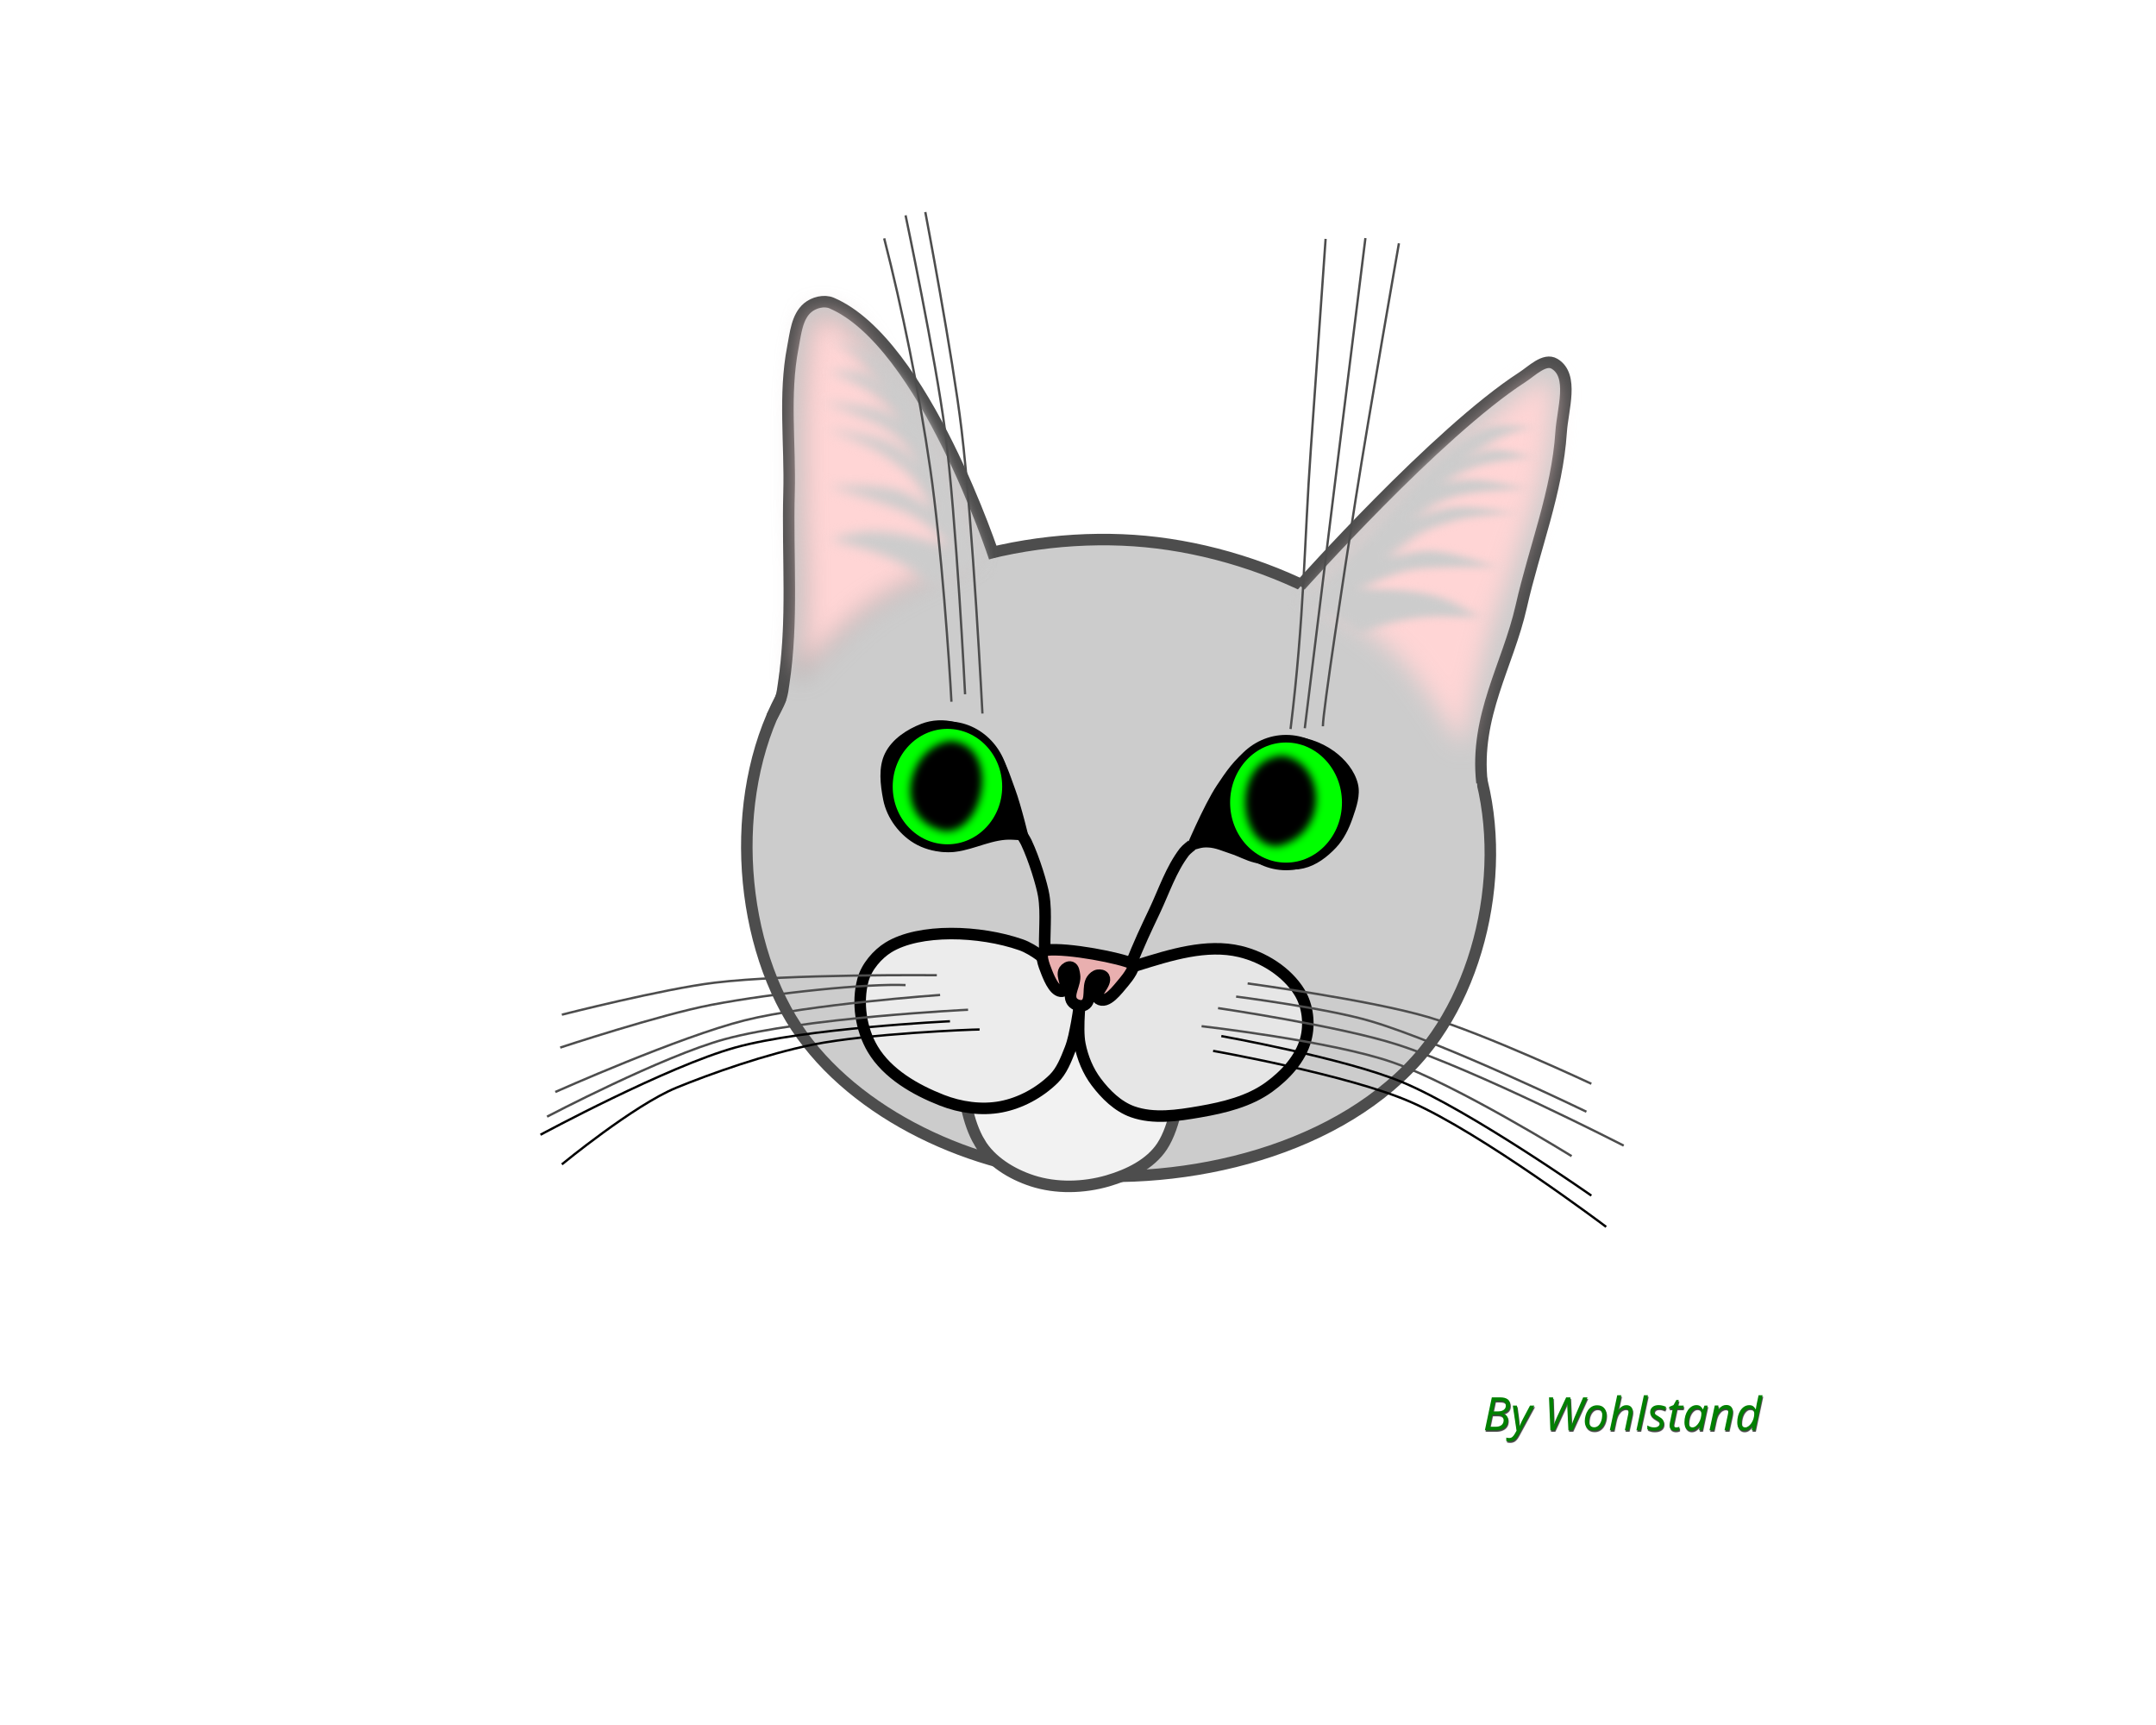
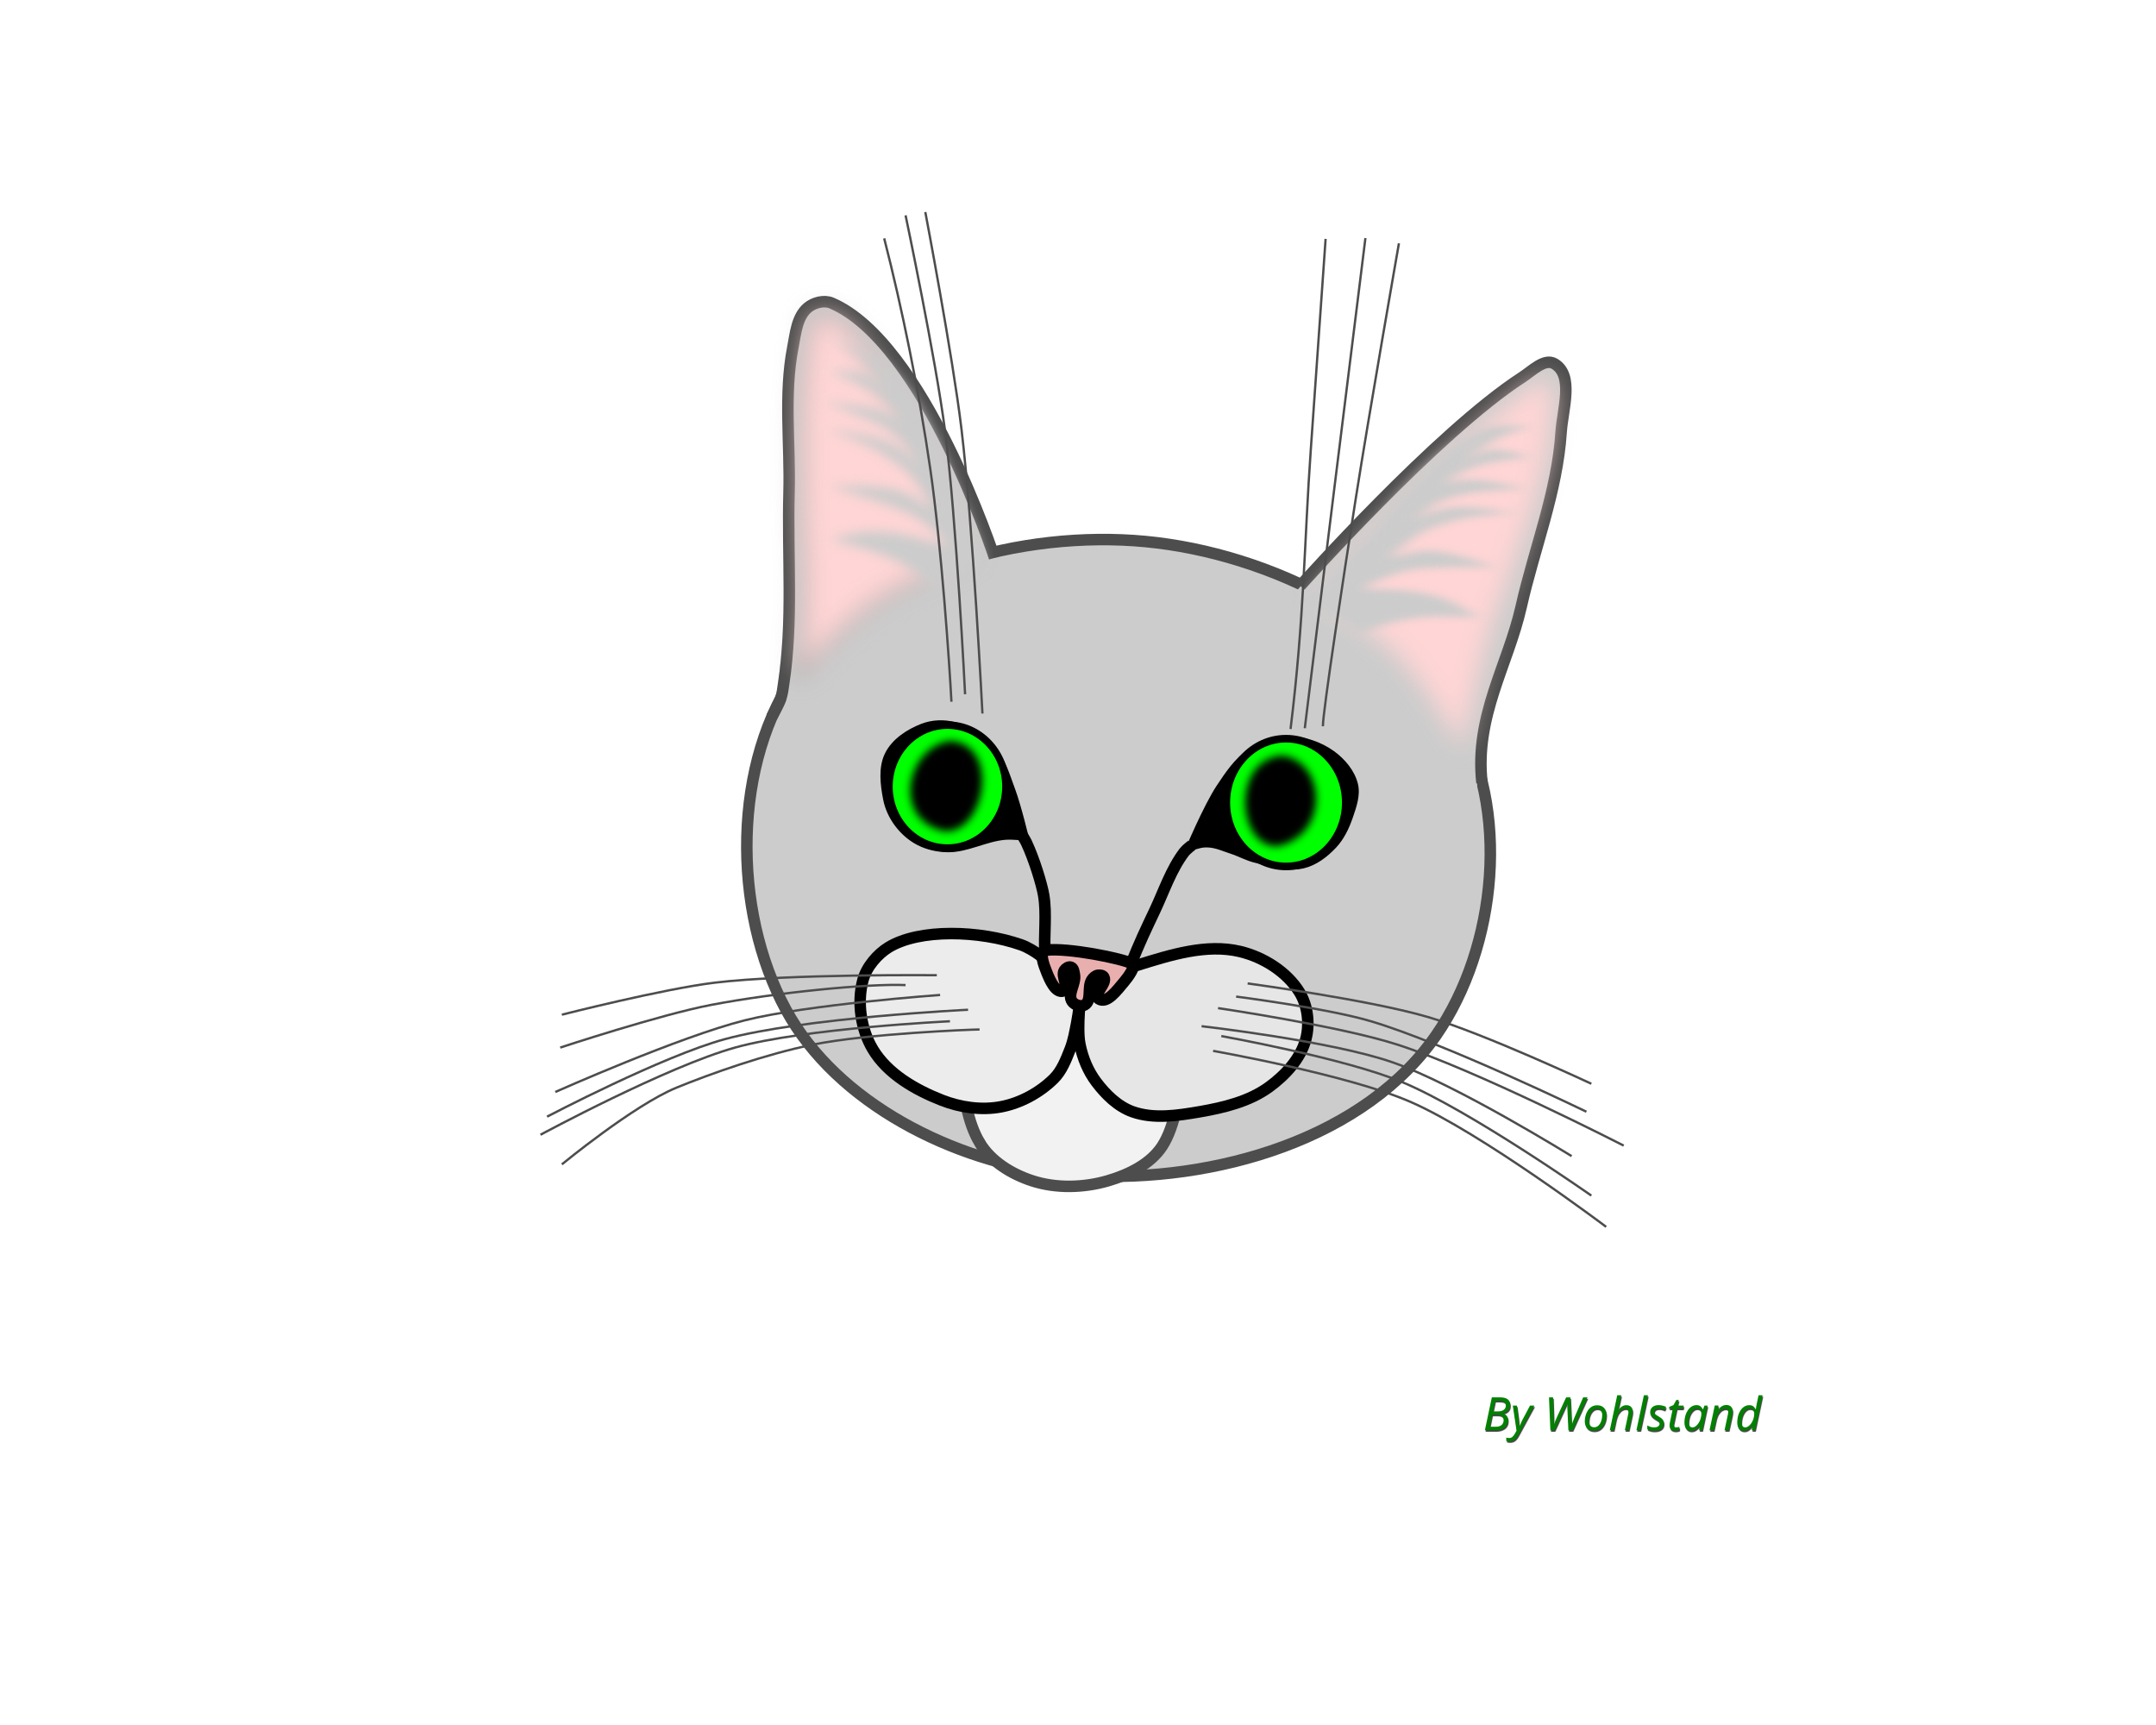
<svg xmlns="http://www.w3.org/2000/svg" width="1280" height="1024" id="svg2" version="1.1" style="enable-background:new">
  <defs id="defs4">
    <filter color-interpolation-filters="sRGB" id="filter4817-3">
      <feGaussianBlur stdDeviation="1.551" id="feGaussianBlur4819-2" />
    </filter>
    <filter id="filter4936" color-interpolation-filters="sRGB">
      <feGaussianBlur stdDeviation="0.312" id="feGaussianBlur4938" />
    </filter>
    <filter id="filter4067" x="-0.14" width="1.281" y="-0.105" height="1.21" color-interpolation-filters="sRGB">
      <feGaussianBlur stdDeviation="1.758" id="feGaussianBlur4069" />
    </filter>
    <filter id="filter4071" x="-0.138" width="1.276" y="-0.106" height="1.212" color-interpolation-filters="sRGB">
      <feGaussianBlur stdDeviation="1.751" id="feGaussianBlur4073" />
    </filter>
    <filter id="filter3815" color-interpolation-filters="sRGB">
      <feGaussianBlur stdDeviation="2.339" id="feGaussianBlur3817" />
    </filter>
    <filter id="filter4031" x="-0.165" width="1.33" y="-0.079" height="1.158" color-interpolation-filters="sRGB">
      <feGaussianBlur stdDeviation="5.172" id="feGaussianBlur4033" />
    </filter>
    <filter color-interpolation-filters="sRGB" id="filter3815-1">
      <feGaussianBlur stdDeviation="2.339" id="feGaussianBlur3817-5" />
    </filter>
    <filter color-interpolation-filters="sRGB" id="filter4031-5" x="-0.165" width="1.33" y="-0.079" height="1.158">
      <feGaussianBlur stdDeviation="5.172" id="feGaussianBlur4033-6" />
    </filter>
  </defs>
  <g id="layer7" transform="translate(-97.70278,366.6737)" style="display:inline">
    <path style="fill:#cccccc;stroke:#4d4d4d;stroke-width:6.834;stroke-linecap:butt;stroke-linejoin:miter;stroke-miterlimit:4;stroke-opacity:1;stroke-dasharray:none;display:inline;enable-background:new" d="m 571.743,30.772 c 42.936,-59.26 133.116,-82.891 205.97,-75.988 73.567,6.97 157.777,47.868 189.874,114.43 27.509,57.047 15.653,139.497 -24.588,188.402 -48.216,58.599 -140.395,80.516 -215.843,72.382 C 664.305,323.222 594.526,288.302 564.336,232.762 532.16,173.567 532.212,85.332 571.743,30.772 z" id="path3032" />
    <path style="fill:#cccccc;fill-opacity:1;stroke:none;enable-background:new" d="m 861.61,-8.912 c 0,0 81.694,-98.666 134.491,-133.226 7.853,-5.14 18.018,-15.065 26.165,-10.405 10.12,5.789 5.764,22.917 5.335,34.568 -2.909,78.983 -55.162,162.983 -53.307,231.04 z" id="path2987" />
    <path style="fill:none;stroke:#4d4d4d;stroke-width:6.834;stroke-linecap:butt;stroke-linejoin:miter;stroke-miterlimit:4;stroke-opacity:1;stroke-dasharray:none;display:inline;enable-background:new" d="m 869.652,-18.919 c 0,0 81.193,-91.115 131.831,-123.836 5.808,-3.753 13.236,-11.512 19.163,-7.95 11.645,6.999 4.757,27.016 3.877,40.574 -2.292,35.306 -15.885,68.954 -23.672,103.467 C 992.98,28.224 973.119,58.362 977.553,98.071" id="path3969-0" />
    <path style="fill:#ffd5d5;fill-opacity:1;stroke:none;display:inline;filter:url(#filter4031-5);enable-background:new" d="m 536.138,325.394 c 0,0 16.271,-27.505 27.274,-38.891 10.108,-10.46 34.85,-26.264 34.85,-26.264 0,0 -55.156,-64.039 -88.893,-88.893 -2.91,-2.144 -6.395,-6.729 -9.596,-5.051 -4.957,2.598 -2.127,11.072 -2.02,16.668 0.162,8.523 2.046,16.965 4.041,25.254 3.064,12.734 7.975,24.952 12.122,37.376 3.776,11.313 8.335,22.374 11.617,33.84 4.326,15.116 10.607,45.962 10.607,45.962 z" id="path4021-7" transform="matrix(-1.366894,0,0,1.366894,1698.785,-368.1456)" />
    <path style="fill:#cccccc;stroke:none;display:inline;filter:url(#filter3815-1);enable-background:new" d="m 523.761,188.126 c -3.06,-2.663 -10.147,-6.718 -10.147,-6.718 0,0 14.12,2.441 19.402,6.81 20.346,16.829 27.305,45.228 39.782,68.498 4.818,8.986 13.531,27.435 13.531,27.435 0,0 -8.211,1.164 -12.272,1.987 -5.198,1.053 -5.41,-1.115 -15.459,3.77 -2.064,-1.756 -7.85,-6.443 -12.158,-9.103 -4.756,-2.937 -9.792,-5.468 -15,-7.5 -6.809,-2.658 -21.071,-6.071 -21.071,-6.071 0,0 10.031,-2.718 15.179,-3.214 3.615,-0.349 7.278,-0.172 10.893,0.179 4.033,0.392 8.019,1.222 11.964,2.143 5.008,1.169 14.821,4.286 14.821,4.286 0,0 -5.111,-4.91 -7.857,-7.143 -2.91,-2.366 -5.834,-4.777 -9.107,-6.607 -4.216,-2.357 -8.855,-3.88 -13.393,-5.536 -7.569,-2.762 -23.036,-7.321 -23.036,-7.321 0,0 15.287,-0.346 22.857,0.536 3.142,0.366 6.329,0.839 9.286,1.964 4.933,1.878 13.75,7.857 13.75,7.857 0,0 -5.842,-9.977 -9.643,-14.286 -1.674,-1.898 -3.708,-3.458 -5.714,-5 -3.469,-2.666 -7.04,-5.249 -10.893,-7.321 -6.532,-3.514 -20.536,-8.571 -20.536,-8.571 0,0 16.367,1.986 24.107,4.643 3.349,1.15 6.549,2.813 9.464,4.821 2.776,1.913 7.5,6.786 7.5,6.786 0,0 -3.583,-6.439 -6.071,-9.107 -2.924,-3.134 -6.473,-5.703 -10.179,-7.857 -8.143,-4.734 -26.071,-10.893 -26.071,-10.893 0,0 16.835,1.102 24.821,3.571 3.739,1.156 10.536,5.179 10.536,5.179 0,0 -4.696,-5.789 -7.5,-8.214 -3.371,-2.916 -7.185,-5.316 -11.071,-7.5 -4.621,-2.597 -14.464,-6.607 -14.464,-6.607 0,0 11.564,-0.311 16.786,1.786 4.607,1.85 11.786,9.107 11.786,9.107 0,0 -9.191,-11.886 -14.821,-16.786 z" id="path3033-6" transform="matrix(-1.304409,-0.4085552,-0.4085552,1.304409,1751.058,-139.9406)" />
    <path style="fill:#cccccc;fill-opacity:1;stroke:none;display:inline;enable-background:new" d="m 557.955,53.485 c 10.888,-79.824 2.898,-120.662 9.122,-180.625 2.042,-19.67 -5.776,-45.735 9.241,-58.601 5.02,-4.302 14.053,-3.258 19.833,-0.049 51.21,28.434 92.537,149.382 92.537,149.382 z" id="path2985" />
    <path style="fill:none;stroke:#4d4d4d;stroke-width:6.834;stroke-linecap:butt;stroke-linejoin:miter;stroke-miterlimit:4;stroke-opacity:1;stroke-dasharray:none;display:inline;enable-background:new" d="m 688.144,-35.592 c 0,0 -41.693,-127.637 -96.683,-151.174 -4.459,-1.909 -10.582,-0.347 -14.282,2.79 -6.372,5.405 -7.167,15.285 -8.758,23.488 -5.479,28.241 -1.485,57.516 -2.273,86.273 -1.038,37.878 2.547,76.182 -3.235,113.63 -0.473,3.062 -0.576,5.005 -1.72,8.636 -1.046,3.32 -5.406,11.064 -5.406,11.064" id="path3969" />
    <path style="fill:#ffd5d5;fill-opacity:1;stroke:#666666;display:inline;filter:url(#filter4031);enable-background:new" d="m 644.214,181.186 c 0,0 19.873,-21.83 31.82,-30.305 13.265,-9.41 43.437,-22.223 43.437,-22.223 0,0 -20.059,-51.119 -35.86,-73.236 -8.582,-12.011 -16.743,-33.679 -31.315,-31.315 -2.23,0.362 -2.341,3.91 -3.03,6.061 -1.977,6.168 -2.461,12.741 -3.03,19.193 -1.511,17.109 -1.019,34.342 -1.01,51.518 0.008,16.334 1.368,32.662 1.01,48.992 -0.229,10.457 -2.02,31.315 -2.02,31.315 z" id="path4021" transform="matrix(1.366894,0,0,1.366894,-309.1878,-212.9194)" />
    <path style="fill:#cccccc;stroke:none;display:inline;filter:url(#filter3815);enable-background:new" d="m 671.355,42.644 c -3.939,-3.231 -13.214,-7.679 -13.214,-7.679 0,0 16.475,3.996 22.5,9.464 20.689,18.775 28.682,48.129 39.821,73.75 2.229,5.127 5.357,15.893 5.357,15.893 0,0 -8.119,1.845 -11.964,3.393 -3.878,1.561 -1.023,1.008 -11.071,5.893 -2.064,-1.756 -5.489,-5.789 -8.75,-8.036 -4.603,-3.171 -9.792,-5.468 -15,-7.5 -6.809,-2.658 -21.071,-6.071 -21.071,-6.071 0,0 10.031,-2.718 15.179,-3.214 3.615,-0.349 7.278,-0.172 10.893,0.179 4.033,0.392 8.019,1.222 11.964,2.143 5.008,1.169 14.821,4.286 14.821,4.286 0,0 -5.111,-4.91 -7.857,-7.143 -2.91,-2.366 -5.834,-4.777 -9.107,-6.607 -4.216,-2.357 -8.855,-3.88 -13.393,-5.536 -7.569,-2.762 -23.036,-7.321 -23.036,-7.321 0,0 15.287,-0.346 22.857,0.536 3.142,0.366 6.329,0.839 9.286,1.964 4.933,1.878 13.75,7.857 13.75,7.857 0,0 -5.842,-9.977 -9.643,-14.286 -1.674,-1.898 -3.708,-3.458 -5.714,-5 -3.469,-2.666 -7.04,-5.249 -10.893,-7.321 -6.532,-3.514 -20.536,-8.571 -20.536,-8.571 0,0 16.367,1.986 24.107,4.643 3.349,1.15 6.549,2.813 9.464,4.821 2.776,1.913 7.5,6.786 7.5,6.786 0,0 -3.583,-6.439 -6.071,-9.107 -2.924,-3.134 -6.473,-5.703 -10.179,-7.857 -8.143,-4.734 -26.071,-10.893 -26.071,-10.893 0,0 16.835,1.102 24.821,3.571 3.739,1.156 10.536,5.179 10.536,5.179 0,0 -4.696,-5.789 -7.5,-8.214 -3.371,-2.916 -7.185,-5.316 -11.071,-7.5 -4.621,-2.597 -14.464,-6.607 -14.464,-6.607 0,0 11.564,-0.311 16.786,1.786 4.607,1.85 11.786,9.107 11.786,9.107 0,0 -9.05,-12.052 -14.821,-16.786 z" id="path3033" transform="matrix(1.366894,0,0,1.366894,-309.1878,-212.9194)" />
    <path style="fill:none;stroke:#000000;stroke-width:6.834;stroke-linecap:butt;stroke-linejoin:miter;stroke-miterlimit:4;stroke-opacity:1;stroke-dasharray:none;enable-background:new" d="m 701.237,124.363 c 0,0 4.268,5.872 5.811,9.134 4.708,9.953 9.252,25.045 10.299,31.385 1.833,11.106 0.061,22.642 0.733,35.821 0.105,2.06 -0.7,1.018 1.506,0.102 5.903,-2.451 41.063,-1.101 49.163,6.036 5.059,-13.176 9.41,-22.108 14.537,-32.969 5.535,-11.728 9.657,-24.42 17.505,-34.744 1.207,-1.588 4.428,-4.024 4.428,-4.024" id="path3035" />
    <path style="fill:#f2f2f2;stroke:#4d4d4d;stroke-width:6.834;stroke-linecap:butt;stroke-linejoin:miter;stroke-miterlimit:4;stroke-opacity:1;stroke-dasharray:none;enable-background:new" d="m 679.269,311.579 c 6.538,11.089 19,18.722 31.243,22.7 14.238,4.626 30.539,4.186 44.912,0 12.222,-3.559 25.244,-9.854 32.22,-20.503 15.524,-23.7 13.181,-83.966 13.181,-83.966 0,0 -108.961,-0.932 -131.887,-1.862 0.035,17.839 -3.934,59.435 10.331,83.632 z" id="path3043" />
    <path style="fill:#e6e6e6;stroke:#000000;stroke-width:6.834;stroke-linecap:butt;stroke-linejoin:miter;stroke-miterlimit:4;stroke-opacity:1;stroke-dasharray:none;enable-background:new" d="m 738.826,253.242 c 1.584,8.007 4.839,15.946 9.764,22.456 5.581,7.378 12.767,14.464 21.48,17.574 12.567,4.486 26.883,2.277 40.03,0 14.302,-2.477 29.266,-6.112 41.007,-14.645 9.637,-7.004 18.731,-16.799 21.825,-28.304 2.437,-9.062 1.22,-19.912 -3.689,-27.91 -7.48,-12.186 -21.468,-20.943 -35.377,-24.262 -19.901,-4.748 -41.301,2.054 -60.84,8.124 -12.001,3.729 -33.616,17.064 -33.616,17.064 0,0 -2.518,20.122 -0.584,29.901 z" id="path3041" />
    <path style="fill:#ececec;stroke:#000000;stroke-width:6.834;stroke-linecap:butt;stroke-linejoin:miter;stroke-miterlimit:4;stroke-opacity:1;stroke-dasharray:none;enable-background:new" d="m 736.933,240.549 c -1.034,5.267 -1.934,10.629 -3.905,15.622 -2.461,6.233 -4.981,12.88 -9.764,17.574 -8.417,8.26 -19.66,14.384 -31.243,16.598 -11.579,2.213 -24.172,0.393 -35.149,-3.905 -15.819,-6.195 -32.295,-15.682 -41.007,-30.267 -7.08,-11.854 -9.407,-27.663 -5.858,-41.007 2.108,-7.925 8.723,-15.466 15.119,-19.409 18.431,-11.361 54.284,-10.118 78.726,-1.582 15.414,5.383 35.539,29.286 35.539,29.286 0,0 -1.35,11.443 -2.459,17.09 z" id="path3039" />
    <path style="fill:#e9afaf;stroke:#000000;stroke-width:6.834;stroke-linecap:butt;stroke-linejoin:miter;stroke-miterlimit:4;stroke-opacity:1;stroke-dasharray:none;enable-background:new" d="m 718.895,197.353 c -4.843,0.575 -1.355,9.164 0.286,13.275 1.826,4.573 5.316,12.617 9.941,10.928 3.82,-1.395 -1.769,-8.791 0.464,-12.19 0.802,-1.222 2.583,-2.398 3.954,-1.893 1.591,0.585 1.791,2.973 2.071,4.645 0.871,5.198 -4.396,11.428 -1.381,15.75 1.464,2.098 5.176,3.264 7.406,2.012 4.555,-2.557 1.365,-10.776 4.369,-15.05 0.843,-1.2 2.112,-2.356 3.56,-2.584 1.213,-0.191 2.905,0.07 3.501,1.144 2.135,3.85 -6.758,10.277 -3.166,12.821 4.879,3.456 11.108,-5.295 15.001,-9.833 2.618,-3.052 7.43,-9.723 5,-10.977 -6.225,-3.212 -38.34,-9.552 -51.007,-8.048 z" id="path3037" />
    <path style="fill:#000000;stroke:#000000;stroke-width:1.204px;stroke-linecap:butt;stroke-linejoin:miter;stroke-opacity:1;enable-background:new" d="m 820.684,99.819 c 5.187,-7.79 10.658,-15.969 18.408,-21.16 6.767,-4.532 14.987,-7.739 23.116,-7.773 9.545,-0.04 19.494,3.289 27.218,8.897 6.347,4.608 12.025,11.38 13.878,19.001 1.583,6.511 -0.895,13.53 -3.079,19.864 -2.172,6.3 -5.196,12.593 -9.763,17.445 -5.114,5.433 -11.567,10.408 -18.836,12.091 -9.489,2.198 -19.557,-1.086 -29.027,-3.368 -4.912,-1.184 -9.392,-3.75 -14.201,-5.303 -4.457,-1.439 -8.874,-3.555 -13.552,-3.711 -4.516,-0.151 -4.753,0.642 -13.288,2.699 0,0 11.161,-26.721 19.126,-38.682 z" id="path3081" />
    <path style="fill:#000000;stroke:#000000;stroke-width:1.159px;stroke-linecap:butt;stroke-linejoin:miter;stroke-opacity:1;enable-background:new" d="m 699.829,101.978 c -3.139,-8.38 -5.669,-17.555 -11.462,-24.179 -6.31,-7.215 -14.862,-12.842 -23.884,-15.253 -6.336,-1.693 -13.452,-1.384 -19.587,0.996 -8.409,3.261 -17.181,8.908 -21.288,17.304 -3.934,8.044 -2.716,18.267 -0.985,27.132 1.067,5.462 3.557,10.717 6.822,15.104 3.512,4.72 8.102,8.764 13.22,11.384 5.492,2.811 11.772,4.146 17.877,4.197 11.581,0.097 22.484,-6.442 34.03,-7.393 4.559,-0.375 13.703,0.685 13.703,0.685 0,0 -4.815,-20.282 -8.446,-29.978 z" id="path3101" />
-     <path style="fill:#00ff00;fill-opacity:1;stroke:#000000;stroke-width:4;stroke-linecap:square;stroke-linejoin:round;stroke-miterlimit:4;stroke-opacity:1;stroke-dasharray:none;enable-background:new" id="path3150" d="m 348.214,358.076 a 32.857,32.857 0 1 1 -65.714,0 32.857,32.857 0 1 1 65.714,0 z" transform="matrix(1.053154,0,0,1.110426,328.0753,-297.3539)" />
+     <path style="fill:#00ff00;fill-opacity:1;stroke:#000000;stroke-width:4;stroke-linecap:square;stroke-linejoin:round;stroke-miterlimit:4;stroke-opacity:1;stroke-dasharray:none;enable-background:new" id="path3150" d="m 348.214,358.076 c 0,18.146 -14.711,32.857 -32.857,32.857 -18.146,0 -32.857,-14.711 -32.857,-32.857 0,-18.146 14.711,-32.857 32.857,-32.857 18.146,0 32.857,14.711 32.857,32.857 z" transform="matrix(1.053154,0,0,1.110426,328.0753,-297.3539)" />
    <path style="fill:#000000;stroke:#000000;stroke-width:0.729px;stroke-linecap:butt;stroke-linejoin:miter;stroke-opacity:1;filter:url(#filter4071);enable-background:new" d="m 710.452,209.613 c 21.822,1.623 14.377,40.244 -2.86,38.436 -22.587,-5.159 -15.521,-35.956 2.86,-38.436 z" id="path3106-1" transform="matrix(1.366894,0,0,1.366894,-309.1878,-212.9194)" />
-     <path style="fill:#00ff00;fill-opacity:1;stroke:#000000;stroke-width:4;stroke-linecap:square;stroke-linejoin:round;stroke-miterlimit:4;stroke-opacity:1;stroke-dasharray:none;enable-background:new" id="path3150-5" d="m 347.033,358.076 a 31.676,33.596 0 1 1 -63.352,0 31.676,33.596 0 1 1 63.352,0 z" transform="matrix(1.118806,0,0,1.128599,508.3905,-294.3742)" />
+     <path style="fill:#00ff00;fill-opacity:1;stroke:#000000;stroke-width:4;stroke-linecap:square;stroke-linejoin:round;stroke-miterlimit:4;stroke-opacity:1;stroke-dasharray:none;enable-background:new" id="path3150-5" d="m 347.033,358.076 c 0,18.554 -14.182,33.596 -31.676,33.596 -17.494,0 -31.676,-15.041 -31.676,-33.596 0,-18.554 14.182,-33.596 31.676,-33.596 17.494,0 31.676,15.041 31.676,33.596 z" transform="matrix(1.118806,0,0,1.128599,508.3905,-294.3742)" />
    <path style="fill:#000000;stroke:#000000;stroke-width:0.729px;stroke-linecap:butt;stroke-linejoin:miter;stroke-opacity:1;filter:url(#filter4067);enable-background:new" d="m 854.576,216 c -21.822,1.623 -19.273,39.068 -2.035,38.688 22.587,-5.159 20.416,-36.208 2.035,-38.688 z" id="path3106-1-8" transform="matrix(1.366894,0,0,1.366894,-309.1878,-212.9194)" />
    <path style="fill:none;stroke:#4d4d4d;stroke-width:1.367px;stroke-linecap:butt;stroke-linejoin:miter;stroke-opacity:1;enable-background:new" d="m 838.414,217.116 c 0,0 72.308,9.718 107.169,19.971 33.47,9.844 96.888,39.586 96.888,39.586" id="path3046" />
    <path style="fill:none;stroke:#4d4d4d;stroke-width:1.367px;stroke-linecap:butt;stroke-linejoin:miter;stroke-opacity:1;enable-background:new" d="m 820.84,231.762 c 0,0 71.831,10.572 106.248,21.598 46.783,14.988 134.597,60.031 134.597,60.031" id="path3048" />
-     <path style="fill:none;stroke:#000000;stroke-width:1.367px;stroke-linecap:butt;stroke-linejoin:miter;stroke-opacity:1;enable-background:new" d="m 822.792,248.36 c 0,0 73.3,13.128 107.399,27.338 40.289,16.789 112.281,67.368 112.281,67.368" id="path3050" />
+     <path style="fill:none;stroke:#4d4d4d;stroke-width:1.367px;stroke-linecap:butt;stroke-linejoin:miter;stroke-opacity:1;enable-background:new" d="m 822.792,248.36 c 0,0 73.3,13.128 107.399,27.338 40.289,16.789 112.281,67.368 112.281,67.368" id="path3050" />
    <path style="fill:none;stroke:#4d4d4d;stroke-width:1.367px;stroke-linecap:butt;stroke-linejoin:miter;stroke-opacity:1;enable-background:new" d="m 811.076,242.502 c 0,0 76.984,8.79 113.281,21.41 37.815,13.148 106.398,55.722 106.398,55.722" id="path3052" />
-     <path style="fill:none;stroke:#000000;stroke-width:1.367px;stroke-linecap:butt;stroke-linejoin:miter;stroke-opacity:1;enable-background:new" d="m 817.911,257.147 c 0,0 80.179,14.167 117.162,30.267 42.134,18.342 116.186,74.203 116.186,74.203" id="path3054" />
+     <path style="fill:none;stroke:#4d4d4d;stroke-width:1.367px;stroke-linecap:butt;stroke-linejoin:miter;stroke-opacity:1;enable-background:new" d="m 817.911,257.147 c 0,0 80.179,14.167 117.162,30.267 42.134,18.342 116.186,74.203 116.186,74.203" id="path3054" />
    <path style="fill:none;stroke:#4d4d4d;stroke-width:1.367px;stroke-linecap:butt;stroke-linejoin:miter;stroke-opacity:1;enable-background:new" d="m 831.58,224.927 c 0,0 54.058,6.908 80.061,14.645 44.319,13.187 127.902,53.699 127.902,53.699" id="path3056" />
    <path style="fill:none;stroke:#4d4d4d;stroke-width:1.367px;stroke-linecap:butt;stroke-linejoin:miter;stroke-opacity:1;enable-background:new" d="m 653.883,212.235 c 0,0 -88.19,-0.836 -131.848,4.428 -30.687,3.7 -90.76,19.004 -90.76,19.004" id="path3058" />
    <path style="fill:none;stroke:#4d4d4d;stroke-width:1.367px;stroke-linecap:butt;stroke-linejoin:miter;stroke-opacity:1;enable-background:new" d="m 655.836,223.951 c 0,0 -78.115,5.588 -115.91,15.05 -38.91,9.74 -112.556,42.555 -112.556,42.555" id="path3060" />
-     <path style="fill:none;stroke:#000000;stroke-width:1.367px;stroke-linecap:butt;stroke-linejoin:miter;stroke-opacity:1;enable-background:new" d="m 679.269,244.454 c -5.007,0 -66.419,2.451 -98.861,8.961 -27.839,5.587 -60.934,17.294 -81.233,25.636 -25.194,10.353 -67.9,45.464 -67.9,45.464" id="path3062" />
-     <path style="fill:none;stroke:#000000;stroke-width:1.367px;stroke-linecap:butt;stroke-linejoin:miter;stroke-opacity:1;enable-background:new" d="m 661.694,239.573 c 0,0 -86.222,4.101 -127.459,15.573 -40.695,11.321 -115.653,51.796 -115.653,51.796" id="path3064" />
+     <path style="fill:none;stroke:#4d4d4d;stroke-width:1.367px;stroke-linecap:butt;stroke-linejoin:miter;stroke-opacity:1;enable-background:new" d="m 679.269,244.454 c -5.007,0 -66.419,2.451 -98.861,8.961 -27.839,5.587 -60.934,17.294 -81.233,25.636 -25.194,10.353 -67.9,45.464 -67.9,45.464" id="path3062" />
+     <path style="fill:none;stroke:#4d4d4d;stroke-width:1.367px;stroke-linecap:butt;stroke-linejoin:miter;stroke-opacity:1;enable-background:new" d="m 661.694,239.573 c 0,0 -86.222,4.101 -127.459,15.573 -40.695,11.321 -115.653,51.796 -115.653,51.796" id="path3064" />
    <path style="fill:none;stroke:#4d4d4d;stroke-width:1.367px;stroke-linecap:butt;stroke-linejoin:miter;stroke-opacity:1;enable-background:new" d="m 635.333,218.093 c -22.456,-0.976 -77.291,4.487 -115.21,11.716 -30.564,5.827 -89.824,25.385 -89.824,25.385" id="path3066" />
    <path style="fill:none;stroke:#4d4d4d;stroke-width:1.367px;stroke-linecap:butt;stroke-linejoin:miter;stroke-opacity:1;enable-background:new" d="m 672.434,232.738 c 0,0 -97.638,4.731 -144.431,17.466 -37.022,10.076 -105.516,45.997 -105.516,45.997" id="path3068" />
    <path style="fill:none;stroke:#4d4d4d;stroke-width:1.367px;stroke-linecap:butt;stroke-linejoin:miter;stroke-opacity:1;enable-background:new" d="m 670.669,45.456 c 0,0 -5.2,-104.544 -11.904,-156.394 -5.558,-42.986 -23.432,-127.902 -23.432,-127.902" id="path3070" />
    <path style="fill:none;stroke:#4d4d4d;stroke-width:1.367px;stroke-linecap:butt;stroke-linejoin:miter;stroke-opacity:1;enable-background:new" d="m 680.966,56.907 c 0,0 -5.719,-112.796 -12.437,-168.821 -5.185,-43.242 -21.48,-128.879 -21.48,-128.879" id="path3072" />
    <path style="fill:none;stroke:#4d4d4d;stroke-width:1.367px;stroke-linecap:butt;stroke-linejoin:miter;stroke-opacity:1;enable-background:new" d="m 863.897,66.088 c 8.219,-66.764 8.073,-110.649 12.023,-165.98 2.973,-41.655 8.787,-124.973 8.787,-124.973" id="path3074" />
    <path style="fill:none;stroke:#4d4d4d;stroke-width:1.367px;stroke-linecap:butt;stroke-linejoin:miter;stroke-opacity:1;enable-background:new" d="m 662.562,49.884 c -1.144,-21.825 -5.936,-92.534 -12.584,-138.366 -6.67,-45.984 -16.75,-95.428 -27.338,-136.689" id="path3076" />
    <path style="fill:none;stroke:#4d4d4d;stroke-width:1.367px;stroke-linecap:butt;stroke-linejoin:miter;stroke-opacity:1;enable-background:new" d="m 883.089,64.47 c 0,-8.787 12.472,-90.261 19.527,-135.268 7.929,-50.581 25.622,-151.445 25.622,-151.445" id="path3078" />
    <path style="fill:none;stroke:#4d4d4d;stroke-width:1.367px;stroke-linecap:butt;stroke-linejoin:miter;stroke-opacity:1;enable-background:new" d="m 872.344,65.616 c 8.219,-66.764 11.669,-95.008 17.546,-142.507 6.122,-49.486 18.453,-148.446 18.453,-148.446" id="path3074-8" />
  </g>
  <g id="layer11" transform="translate(41.08293,473.5358)">
    <text xml:space="preserve" style="font-size:12px;font-style:oblique;font-variant:normal;font-weight:normal;font-stretch:normal;line-height:125%;letter-spacing:0px;word-spacing:0px;opacity:0.75;fill:#008000;fill-opacity:1;stroke:none;display:inline;filter:url(#filter4936);enable-background:new;font-family:Monotype Corsiva;-inkscape-font-specification:Monotype Corsiva Oblique" x="803.305" y="402.455" id="text4856-6" transform="matrix(1.366894,0,0,1.366894,-258.2681,-173.7123)">
      <tspan id="tspan4858-9" x="803.305" y="402.455" style="font-size:20px;fill:#000000">By Wohlstand</tspan>
    </text>
  </g>
  <g id="layer10" transform="translate(41.08293,473.5358)" />
  <g id="layer9" style="display:inline" transform="translate(41.08293,473.5358)">
    <flowRoot xml:space="preserve" id="flowRoot4490-9" style="font-size:12px;font-style:oblique;font-variant:normal;font-weight:normal;font-stretch:normal;line-height:125%;letter-spacing:0px;word-spacing:0px;opacity:0.57;fill:#4d4d4d;fill-opacity:1;stroke:none;filter:url(#filter4817-3);enable-background:new;font-family:Monotype Corsiva;-inkscape-font-specification:Monotype Corsiva Oblique" transform="matrix(1.366894,0,0,1.366894,279.6483,-340.8841)">
      <flowRegion id="flowRegion4492-0">
        <rect id="rect4494-8" width="644.477" height="90.914" x="-41.416" y="441.613" style="fill:#4d4d4d" />
      </flowRegion>
      <flowPara style="font-size:64px;opacity:0.708;fill:#666666" id="flowPara4498-4">Platformer Game Engine</flowPara>
    </flowRoot>
    <text xml:space="preserve" style="font-size:16.403px;font-style:oblique;font-variant:normal;font-weight:normal;font-stretch:normal;line-height:125%;letter-spacing:0px;word-spacing:0px;fill:#008000;fill-opacity:1;stroke:none;font-family:Monotype Corsiva;-inkscape-font-specification:Monotype Corsiva Oblique" x="839.361" y="375.508" id="text4856">
      <tspan id="tspan4858" x="839.361" y="375.508" style="font-size:27.338px;fill:#008000">By Wohlstand</tspan>
    </text>
  </g>
  <g id="layer8" transform="translate(41.08293,473.5358)">
    <flowRoot xml:space="preserve" id="flowRoot4490" style="font-size:12px;font-style:oblique;font-variant:normal;font-weight:normal;font-stretch:normal;line-height:125%;letter-spacing:0px;word-spacing:0px;fill:#000000;fill-opacity:1;stroke:#000000;stroke-opacity:1;font-family:Monotype Corsiva;-inkscape-font-specification:Monotype Corsiva Oblique" transform="matrix(1.366894,0,0,1.366894,277.7914,-345.9835)">
      <flowRegion id="flowRegion4492">
        <rect id="rect4494" width="644.477" height="90.914" x="-41.416" y="441.613" style="stroke:#000000;stroke-opacity:1" />
      </flowRegion>
      <flowPara style="font-size:64px;font-style:oblique;font-weight:normal;stroke:#000000;stroke-opacity:1;-inkscape-font-specification:Monotype Corsiva Oblique" id="flowPara4498">
        <flowSpan style="font-style:oblique;font-weight:normal;fill:#000080;stroke:#000000;stroke-opacity:1;-inkscape-font-specification:Monotype Corsiva Oblique" id="flowSpan4502">P</flowSpan>
        <flowSpan style="font-style:oblique;font-weight:normal;fill:#00ff00;stroke:#000000;stroke-opacity:1;-inkscape-font-specification:Monotype Corsiva Oblique" id="flowSpan4504">l</flowSpan>
        <flowSpan style="font-style:oblique;font-weight:normal;fill:#800000;stroke:#000000;stroke-opacity:1;-inkscape-font-specification:Monotype Corsiva Oblique" id="flowSpan4506">a</flowSpan>
        <flowSpan style="font-style:oblique;font-weight:normal;fill:#000080;stroke:#000000;stroke-opacity:1;-inkscape-font-specification:Monotype Corsiva Oblique" id="flowSpan4508">t</flowSpan>
        <flowSpan style="font-style:oblique;font-weight:normal;fill:#800080;stroke:#000000;stroke-opacity:1;-inkscape-font-specification:Monotype Corsiva Oblique" id="flowSpan4510">f</flowSpan>
        <flowSpan style="font-style:oblique;font-weight:normal;fill:#d40000;stroke:#000000;stroke-opacity:1;-inkscape-font-specification:Monotype Corsiva Oblique" id="flowSpan4512">o</flowSpan>
        <flowSpan style="font-style:oblique;font-weight:normal;fill:#ff2a2a;stroke:#000000;stroke-opacity:1;-inkscape-font-specification:Monotype Corsiva Oblique" id="flowSpan4514">r</flowSpan>
        <flowSpan style="font-style:oblique;font-weight:normal;fill:#ffb380;stroke:#000000;stroke-opacity:1;-inkscape-font-specification:Monotype Corsiva Oblique" id="flowSpan4516">m</flowSpan>
        <flowSpan style="font-style:oblique;font-weight:normal;fill:#00aa44;stroke:#000000;stroke-opacity:1;-inkscape-font-specification:Monotype Corsiva Oblique" id="flowSpan4518">e</flowSpan>
        <flowSpan style="font-style:oblique;font-weight:normal;fill:#00aad4;stroke:#000000;stroke-opacity:1;-inkscape-font-specification:Monotype Corsiva Oblique" id="flowSpan4520">r</flowSpan>
        <flowSpan style="font-style:oblique;font-weight:normal;fill:#00ff00;stroke:#000000;stroke-opacity:1;-inkscape-font-specification:Monotype Corsiva Oblique" id="flowSpan4522"> G</flowSpan>
        <flowSpan id="flowSpan4548" style="font-style:oblique;font-weight:normal;fill:#ff00ff;stroke:#000000;stroke-opacity:1;-inkscape-font-specification:Monotype Corsiva Oblique">a</flowSpan>
        <flowSpan style="font-style:oblique;font-weight:normal;fill:#c87137;stroke:#000000;stroke-opacity:1;-inkscape-font-specification:Monotype Corsiva Oblique" id="flowSpan4530">m</flowSpan>
        <flowSpan style="font-style:oblique;font-weight:normal;fill:#ffd42a;stroke:#000000;stroke-opacity:1;-inkscape-font-specification:Monotype Corsiva Oblique" id="flowSpan4532">e</flowSpan>
        <flowSpan style="font-style:oblique;font-weight:normal;fill:#ff0000;stroke:#000000;stroke-opacity:1;-inkscape-font-specification:Monotype Corsiva Oblique" id="flowSpan4534"> E</flowSpan>
        <flowSpan style="font-style:oblique;font-weight:normal;fill:#808000;stroke:#000000;stroke-opacity:1;-inkscape-font-specification:Monotype Corsiva Oblique" id="flowSpan4550">n</flowSpan>
        <flowSpan style="font-style:oblique;font-weight:normal;fill:#d45500;stroke:#000000;stroke-opacity:1;-inkscape-font-specification:Monotype Corsiva Oblique" id="flowSpan4556">g</flowSpan>
        <flowSpan style="font-style:oblique;font-weight:normal;fill:#66ff00;stroke:#000000;stroke-opacity:1;-inkscape-font-specification:Monotype Corsiva Oblique" id="flowSpan4558">i</flowSpan>
        <flowSpan style="font-style:oblique;font-weight:normal;fill:#216778;stroke:#000000;stroke-opacity:1;-inkscape-font-specification:Monotype Corsiva Oblique" id="flowSpan4562">n</flowSpan>
        <flowSpan style="font-style:oblique;font-weight:normal;fill:#ab37c8;stroke:#000000;stroke-opacity:1;-inkscape-font-specification:Monotype Corsiva Oblique" id="flowSpan4564">e</flowSpan>
      </flowPara>
    </flowRoot>
    <flowRoot xml:space="preserve" id="flowRoot4653" style="font-size:12px;font-style:oblique;font-variant:normal;font-weight:normal;font-stretch:normal;line-height:125%;letter-spacing:0px;word-spacing:0px;fill:#000000;fill-opacity:1;stroke:none;font-family:Monotype Corsiva;-inkscape-font-specification:Monotype Corsiva Oblique">
      <flowRegion id="flowRegion4655">
        <rect id="rect4657" width="191.929" height="12.122" x="354.564" y="488.08" />
      </flowRegion>
      <flowPara id="flowPara4659" />
    </flowRoot>
  </g>
</svg>
